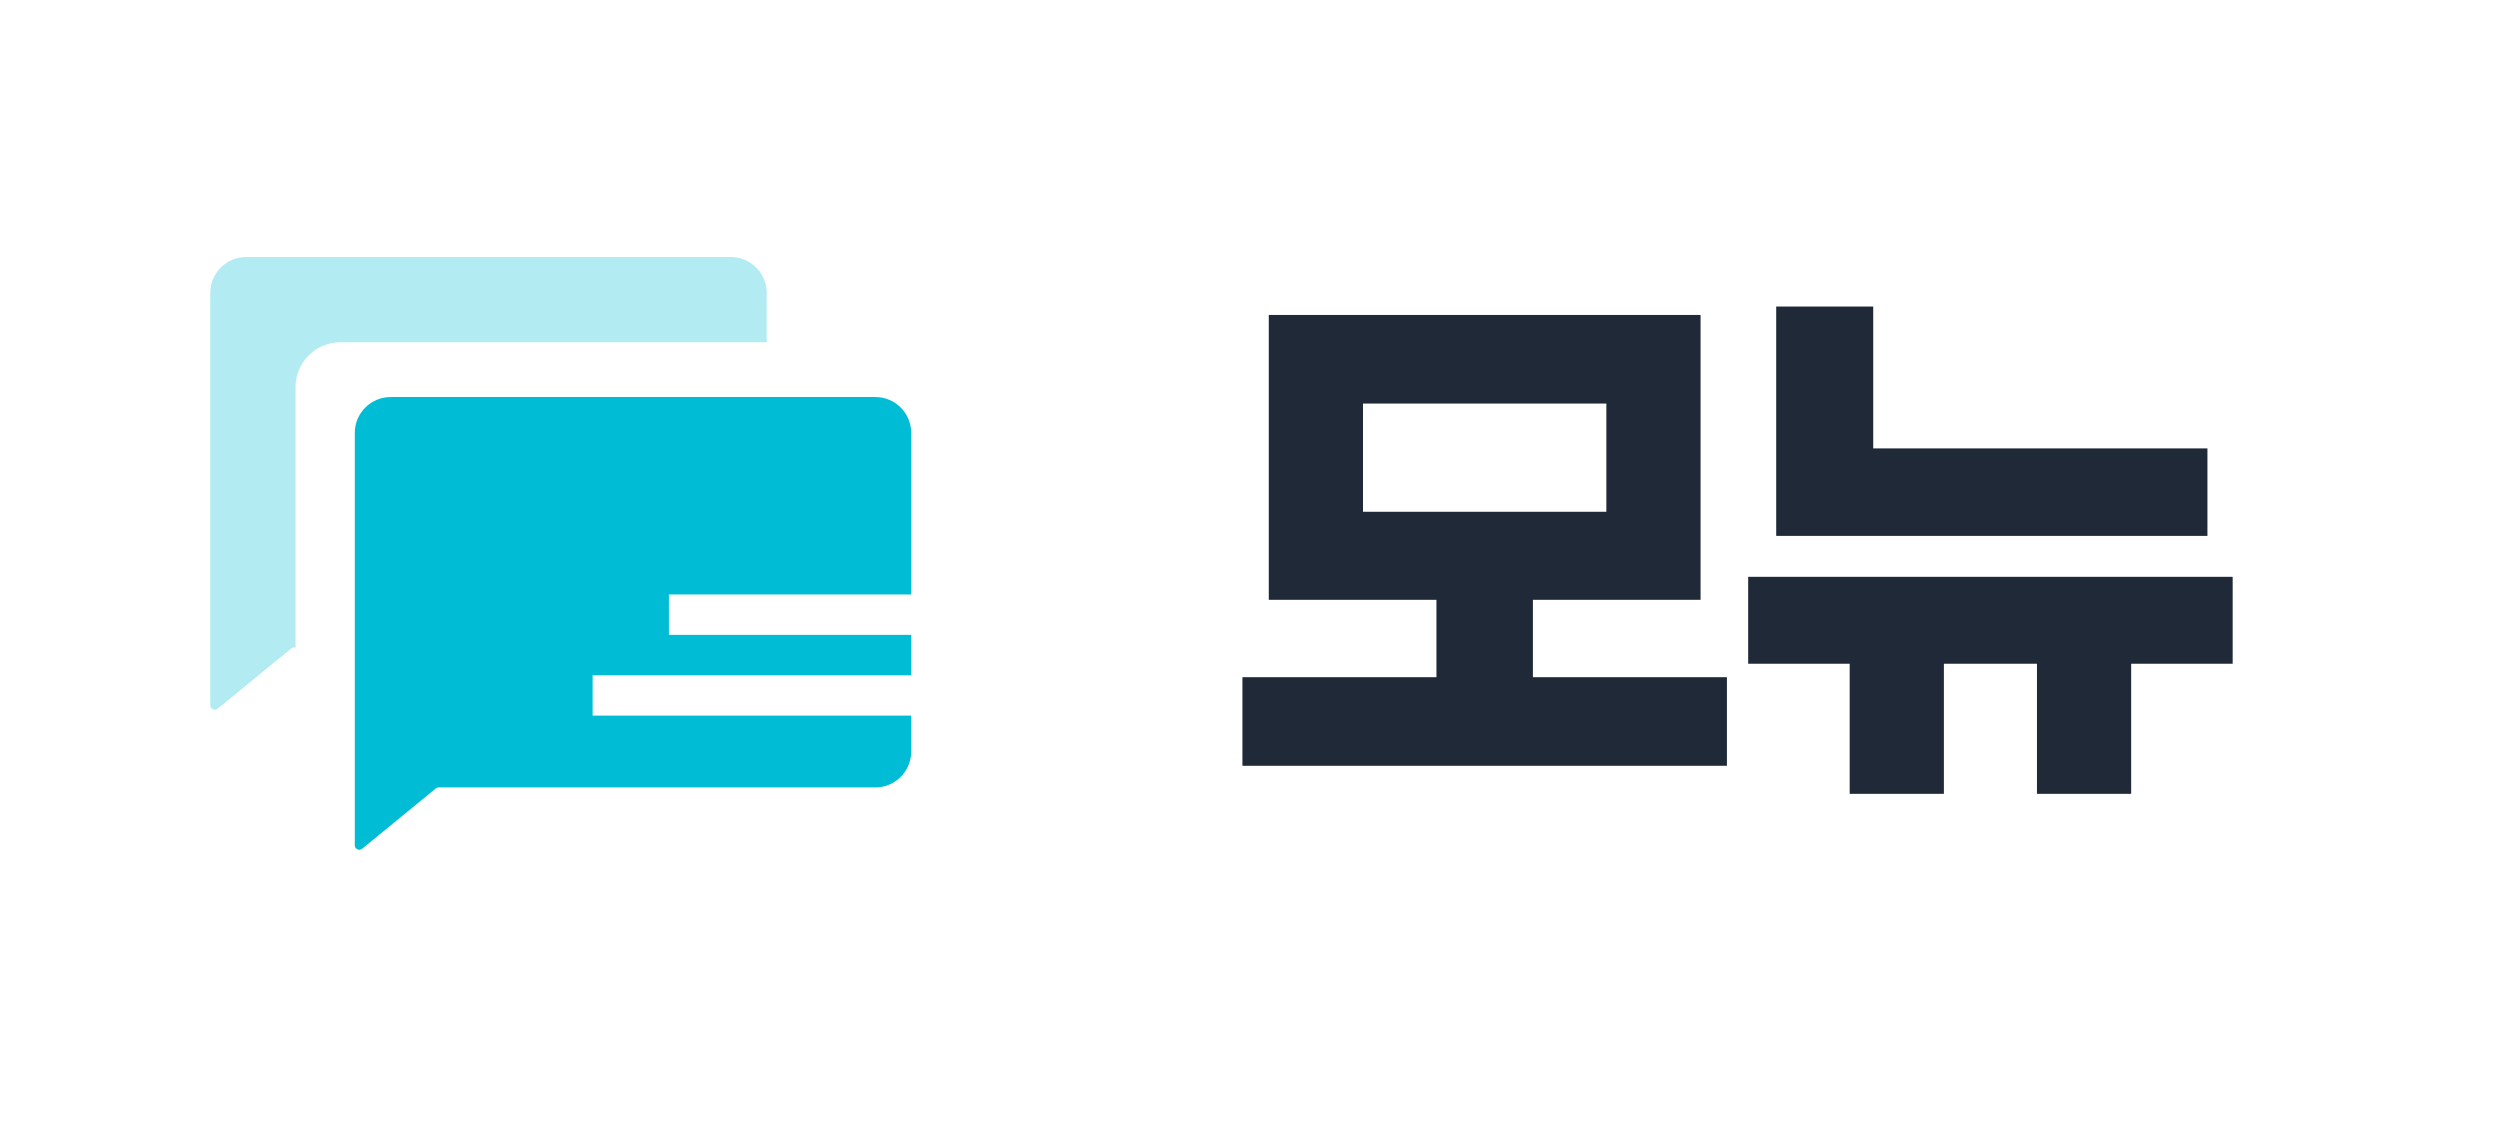
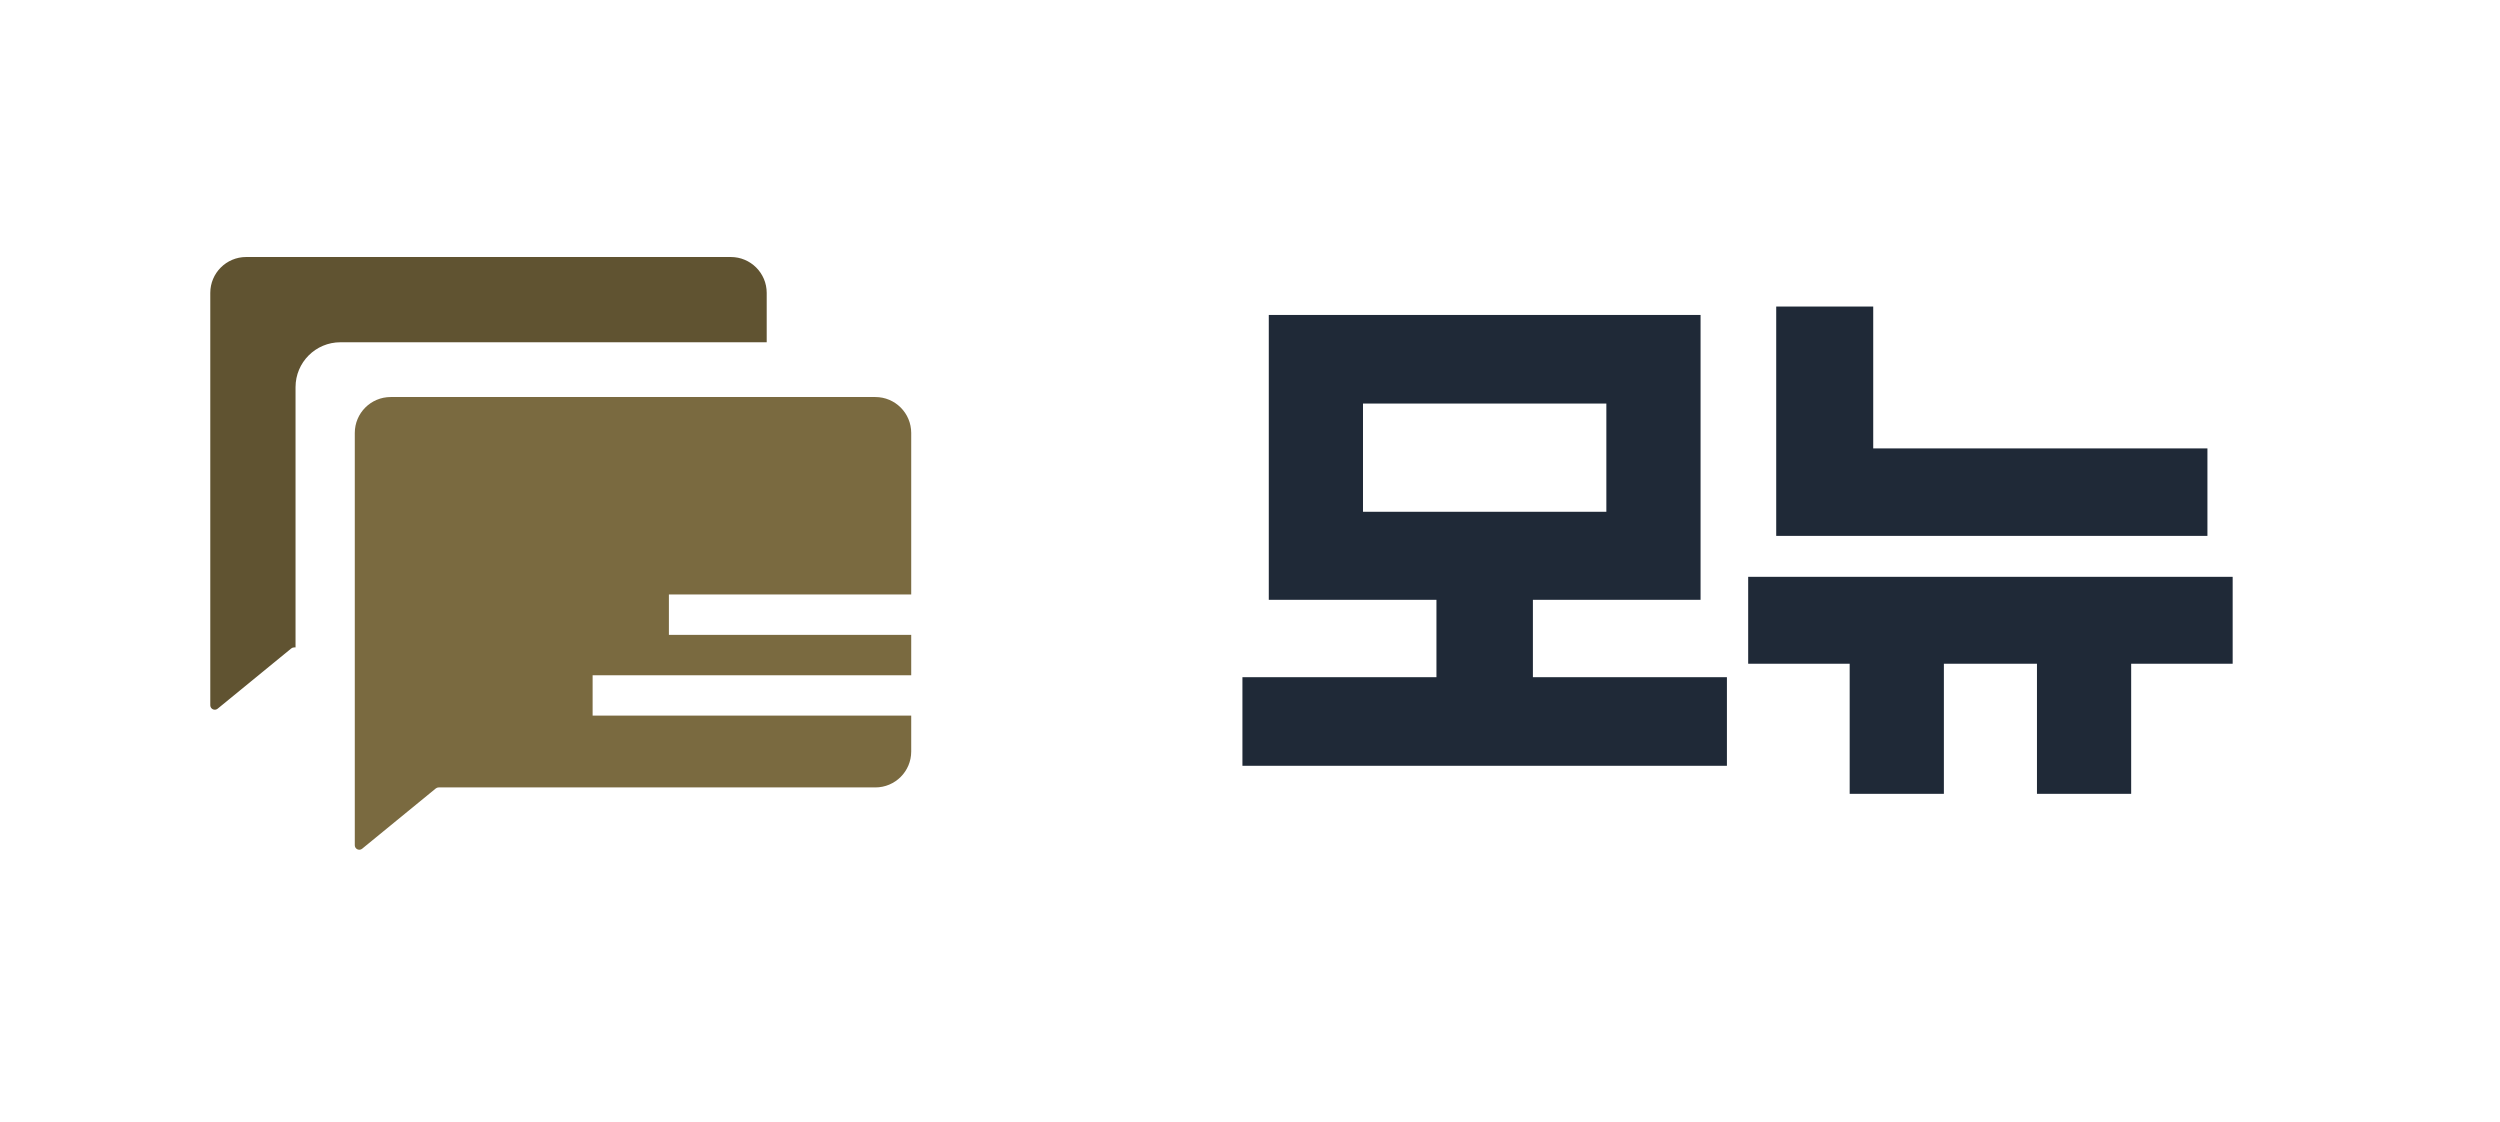
<svg xmlns="http://www.w3.org/2000/svg" width="107" height="48" viewBox="0 0 107 48" fill="none">
-   <path d="M31.278 11C32.127 11 32.815 11.688 32.815 12.536V14.649H14.569C13.509 14.649 12.649 15.509 12.649 16.57V27.709H12.59C12.545 27.709 12.502 27.724 12.468 27.752L9.314 30.333C9.188 30.435 9 30.346 9 30.184V12.536C9 11.688 9.688 11 10.536 11H31.278Z" fill="#B2EBF2" />
-   <path d="M37.464 16.993C38.312 16.993 39 17.681 39 18.53V25.444H28.629V27.172H39V28.901H25.364V30.629H39V32.165C39 33.014 38.312 33.702 37.464 33.702H18.775C18.731 33.702 18.688 33.717 18.653 33.745L15.499 36.326C15.374 36.428 15.185 36.339 15.185 36.177V18.53C15.185 17.681 15.873 16.993 16.722 16.993H37.464Z" fill="#00BCD4" />
+   <path d="M31.278 11C32.127 11 32.815 11.688 32.815 12.536V14.649H14.569C13.509 14.649 12.649 15.509 12.649 16.57V27.709H12.59C12.545 27.709 12.502 27.724 12.468 27.752L9.314 30.333C9.188 30.435 9 30.346 9 30.184V12.536C9 11.688 9.688 11 10.536 11H31.278Z" fill="#605331" />
+   <path d="M37.464 16.993C38.312 16.993 39 17.681 39 18.53V25.444H28.629V27.172H39V28.901H25.364V30.629H39V32.165C39 33.014 38.312 33.702 37.464 33.702H18.775C18.731 33.702 18.688 33.717 18.653 33.745L15.499 36.326C15.374 36.428 15.185 36.339 15.185 36.177V18.53C15.185 17.681 15.873 16.993 16.722 16.993H37.464Z" fill="#7a6a40" />
  <path d="M73.912 28.984V32.776H53.176V28.984H61.48V25.672H54.304V13.48H72.784V25.672H65.608V28.984H73.912ZM58.336 21.904H68.752V17.272H58.336V21.904ZM94.478 22.936H76.022V13.12H80.174V19.192H94.478V22.936ZM95.558 28.408H91.214V33.976H87.182V28.408H83.198V33.976H79.166V28.408H74.822V24.688H95.558V28.408Z" fill="#1F2937" />
</svg>
